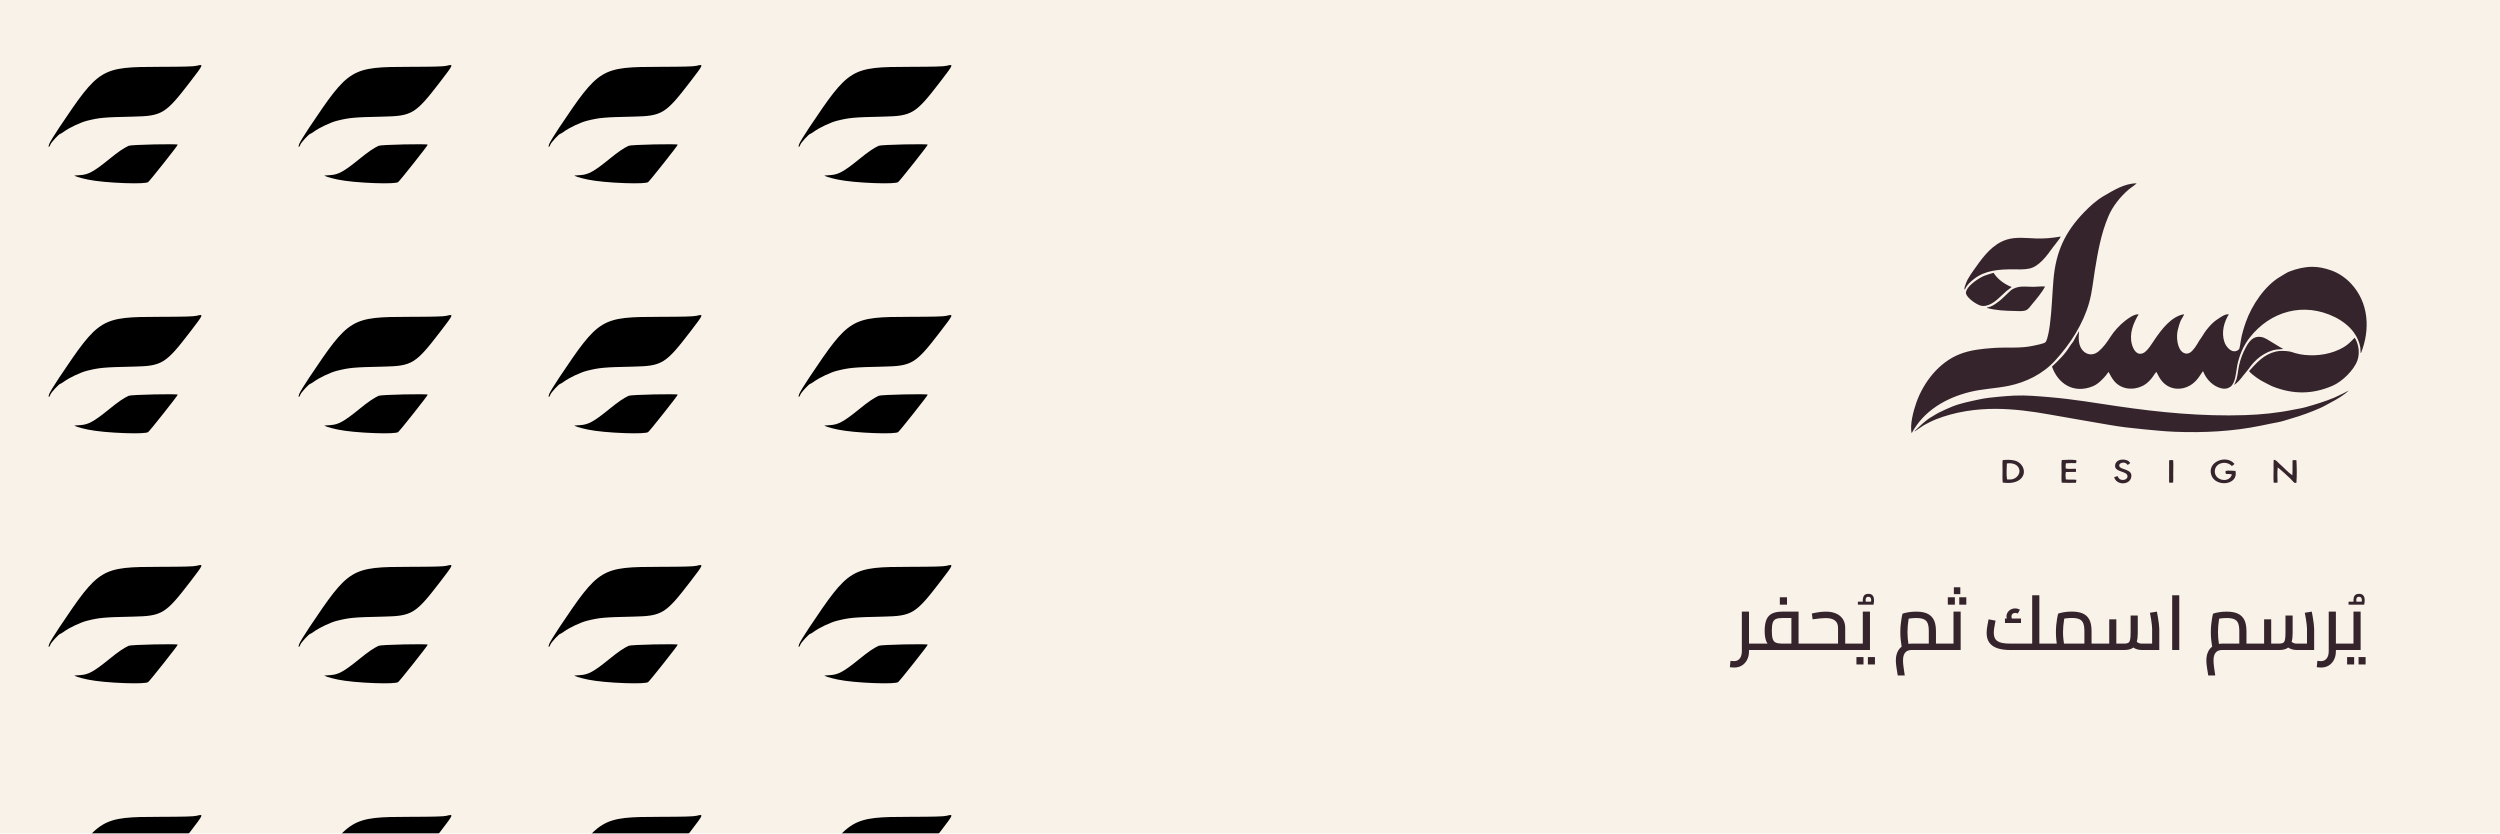
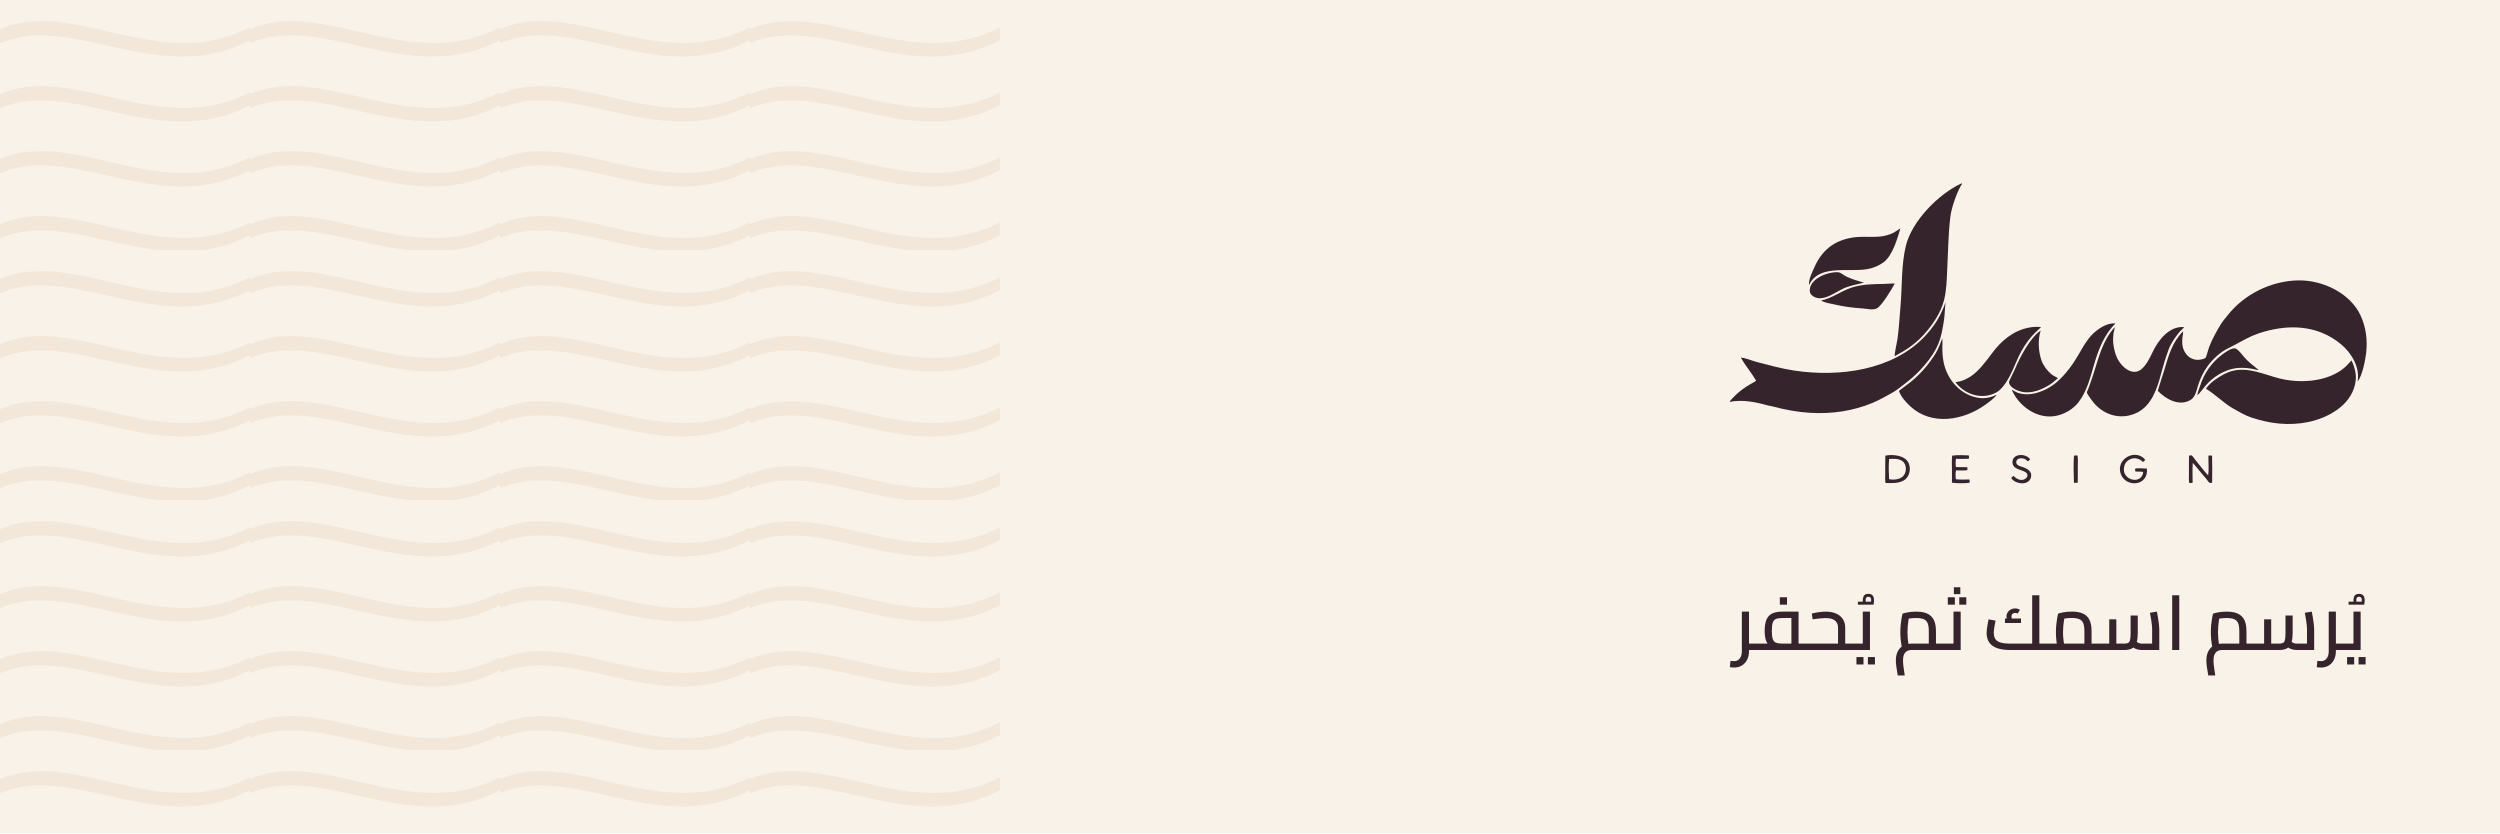
<svg xmlns="http://www.w3.org/2000/svg" viewBox="0 0 1500 500" width="1500" height="500" role="img" aria-label="غلاف الحساب">
  <defs>
-     <pattern id="m" patternUnits="userSpaceOnUse" width="150" height="150" viewBox="0 0 256 256">
-       <path d="       M128 187.53 C112.5 186.98 98.7 185.66 90.08 183.9 C82 182.24 74.62 179.95 76.62 179.72 C77.04 179.67 79.68       179.48 82.5 179.3 C90.59 178.76 96.24 175.61 111.96 162.86 C121.15 155.4 126.26 151.89 131.75 149.27 C134.16       148.12 182 147.07 182 148.17 C182 149.13 153.91 184.62 151.71 186.44 C150.33 187.58 141.26 187.99 128 187.53 Z       M50.4 147.43 C51.02 145.67 55.62 138.14 60.62 130.68 C101.57 69.61 103.31 68.56 163.62 68.43 C188.81 68.37       198.37 68.1 201.29 67.37 C208.69 65.51 208.62 65.68 195.04 83.38 C169.45 116.73 166.13 118.77 136.4 119.42       C106.36 120.07 101.88 120.47 89 123.68 C82.52 125.28 70.95 130.75 65.44 134.8 C63.8 136.01 62.15 137 61.79 137       C60.53 137 52.07 146.19 51.56 148.11 C51.27 149.16 50.65 150.16 50.16 150.32 C49.54 150.53 49.61 149.67 50.4       147.43 Z     " />
+     <pattern id="m" patternUnits="userSpaceOnUse" width="150" height="150" viewBox="0 0 1000 1000">
+       <path d="M-80 165 C250 -90 650 370 1080 60 L1080 110 C650 425 250 -30 -80 220Z" fill="#F2E7D8" data-tone="accent" />
+       <path d="M-80 425 C250 170 650 630 1080 320 L1080 370 C650 685 250 230 -80 480Z" fill="#F2E7D8" data-tone="accent" />
+       <path d="M-80 685 C250 430 650 890 1080 580 L1080 630 C650 945 250 490 -80 740Z" fill="#F2E7D8" data-tone="accent" />
+       <path d="M-80 945 C250 690 650 1150 1080 840 L1080 890 C650 1205 250 750 -80 1000Z" fill="#F2E7D8" data-tone="accent" />
    </pattern>
  </defs>
  <rect width="1500" height="500" fill="#F8F2E9" />
  <rect width="600" height="500" fill="url(#m)" />
-   <svg version="1.1" viewBox="0 0 100 65.851" x="700" y="110" width="720" height="180" preserveAspectRatio="xMaxYMid meet">
+   <svg version="1.1" viewBox="0 0 100 47.098" x="700" y="110" width="720" height="180" preserveAspectRatio="xMaxYMid meet">
    <g id="wordmark">
-       <path id="misk06-engrave" fill="#35242C" fill-rule="nonzero" stroke="none" d="M98.757,37.255 C98.749,37.23 98.695,37.257 98.681,37.235 C98.649,37.188 98.64,36.222 98.609,36.037 C98.406,34.842 97.893,33.723 97.19,32.743 C96.173,31.326 94.609,30.151 93.067,29.385 C86.237,25.994 78.865,28.002 74.264,33.941 C72.898,35.705 72.005,37.85 71.579,40.031 C71.325,41.324 71.254,43.79 70.106,44.643 C69.511,45.086 68.83,45.174 68.11,45.001 C66.256,44.556 64.807,43.041 64.117,41.291 C64.09,41.311 64.049,41.275 64.017,41.284 C64.005,41.288 63.322,42.317 63.249,42.426 C62.789,43.114 62.123,43.803 61.421,44.246 C59.249,45.618 56.517,45.328 54.911,43.225 C54.466,42.642 54.181,42.008 53.835,41.378 C53.571,41.648 53.358,42.008 53.144,42.327 C52.638,43.079 51.844,43.917 51.04,44.348 C48.878,45.506 46.15,45.34 44.518,43.325 C44.038,42.732 43.719,42.069 43.353,41.411 C43.115,41.624 42.965,41.931 42.754,42.176 C41.949,43.11 41.026,44.085 39.859,44.557 C35.798,46.198 32.318,44.145 30.924,40.23 C32.365,38.889 33.836,37.441 34.853,35.738 C35.101,35.323 35.478,34.972 35.699,34.54 C36.059,33.835 36.461,33.118 36.864,32.443 C36.89,32.707 36.815,32.97 36.805,33.242 C36.781,33.883 36.788,34.513 36.92,35.139 C37.354,37.205 39.386,38.337 41.157,36.881 C42.168,36.049 43.037,34.841 43.729,33.741 C44.525,32.477 45.771,31.115 46.947,30.195 C47.697,29.607 48.974,28.681 49.946,28.75 C48.767,30.713 47.834,33.007 48.47,35.339 C48.775,36.458 49.531,37.878 50.94,37.268 C51.887,36.857 52.913,35.092 53.495,34.241 C54.984,32.063 57.147,29.178 59.924,28.727 C59.817,29.173 59.385,29.688 59.183,30.148 C58.883,30.827 58.703,31.523 58.525,32.244 C58.183,33.621 58.368,36.468 59.824,37.209 C60.319,37.461 60.741,37.427 61.222,37.157 C61.925,36.76 62.803,35.346 63.181,34.64 C63.333,34.356 63.573,34.121 63.732,33.841 C64.507,32.48 65.878,30.714 67.211,29.867 C67.958,29.393 68.829,28.662 69.744,28.75 C68.63,30.548 68.084,32.772 68.777,34.84 C69.186,36.061 70.667,37.646 71.976,36.437 C72.13,36.294 72.325,34.84 72.372,34.54 C72.592,33.152 73.02,31.769 73.483,30.447 C74.772,26.767 77.701,22.355 81.187,20.4 C81.816,20.047 82.41,19.597 83.084,19.344 C84.697,18.737 86.328,18.328 88.075,18.325 C89.497,18.323 90.841,18.632 92.168,19.095 C93.809,19.667 95.331,20.695 96.527,21.962 C100.477,26.148 100.816,32.053 98.757,37.255 Z     M49.515,0 C48.966,0.532 48.236,0.936 47.645,1.456 C45.867,3.021 44.268,5.011 43.332,7.188 C41.691,11.008 40.995,15.072 40.323,19.167 C39.94,21.501 39.735,23.877 39.095,26.155 C37.759,30.909 34.928,35.288 31.586,38.932 C28.905,41.857 25.226,43.673 21.391,44.456 C18.589,45.028 15.684,45.106 12.906,45.794 C7.639,47.098 2.767,49.916 0.128,54.847 C-0.329,53.042 0.536,49.873 1.157,48.116 C2.73,43.659 6.113,39.31 10.61,37.521 C13.034,36.557 15.603,36.31 18.197,36.13 C21.072,35.93 24.048,36.291 26.881,35.636 C27.362,35.525 29.268,35.193 29.531,34.84 C30.001,34.206 30.338,31.973 30.45,31.146 C30.896,27.835 30.963,24.491 31.249,21.163 C31.773,15.069 33.731,10.753 37.962,6.36 C39.229,5.045 40.674,3.725 42.255,2.803 C44.458,1.518 46.865,0 49.515,0 Z     M96.061,45.487 C95.002,46.502 93.503,47.39 92.168,48.083 C91.369,48.499 90.6,48.975 89.772,49.334 C87.756,50.21 85.699,50.981 83.583,51.583 C82.56,51.875 81.536,52.261 80.488,52.449 C79.258,52.669 78.022,52.937 76.795,53.19 C70.626,54.46 64.221,54.78 57.928,54.536 C55.592,54.446 53.264,54.197 50.94,53.977 C48.477,53.743 45.987,53.458 43.553,53.032 C39.16,52.264 34.76,51.529 30.375,50.739 C26.543,50.049 22.6,49.528 18.696,49.502 C14.244,49.472 9.652,50.151 5.519,51.777 C4.589,52.143 3.705,52.609 2.823,53.081 C2.599,53.201 0.83,54.435 0.827,54.435 C0.798,54.435 0.773,54.397 0.745,54.406 C1.968,53.261 3.133,52.011 4.62,51.193 C5.091,50.934 5.536,50.604 6.018,50.368 C7.008,49.882 7.991,49.42 9.012,49.01 C10.911,48.247 12.911,47.879 14.902,47.441 C16.278,47.139 17.689,46.985 19.095,46.859 C20.293,46.753 21.485,46.646 22.689,46.593 C25.285,46.478 27.894,46.731 30.475,46.945 C35.461,47.357 40.407,48.205 45.349,48.932 C54.59,50.291 63.944,51.187 73.301,50.88 C76.842,50.765 80.416,50.404 83.883,49.694 C84.777,49.511 85.699,49.386 86.578,49.139 C88.709,48.541 90.818,47.9 92.867,47.052 C93.581,46.756 94.261,46.372 94.963,46.058 C95.341,45.889 95.682,45.631 96.061,45.487 Z     M74.177,41.228 C75.906,39.305 77.47,37.531 80.089,36.919 C81.027,36.7 82.136,36.765 83.084,36.909 C83.489,36.971 83.891,37.143 84.282,37.26 C84.947,37.458 85.685,37.598 86.378,37.666 C89.335,37.955 92.39,37.472 94.963,35.965 C95.886,35.424 96.638,34.663 97.359,33.887 C97.782,34.478 97.979,35.14 98.139,35.838 C98.352,36.771 98.303,37.926 97.983,38.833 C97.205,41.037 94.601,43.539 92.468,44.454 C88.101,46.328 83.929,46.352 79.49,44.636 C78.827,44.38 78.233,44.007 77.593,43.703 C76.571,43.218 74.906,42.086 74.177,41.228 Z     M32.771,11.691 C32.765,11.722 32.805,11.748 32.805,11.78 C32.805,11.95 31.249,13.873 31.033,14.175 C29.837,15.85 28.093,18.253 25.983,18.705 C24.774,18.964 23.519,18.881 22.289,18.877 C19.33,18.867 16.209,19.094 13.804,20.999 C12.997,21.637 12.16,22.362 11.808,23.353 C11.8,23.314 11.748,23.297 11.735,23.26 C11.631,22.968 11.931,22.246 12.037,21.962 C12.523,20.664 13.442,19.494 14.232,18.368 C15.97,15.891 17.997,13.285 20.992,12.353 C23.055,11.711 25.264,12.028 27.381,12.099 C29.264,12.162 30.926,12.012 32.771,11.691 Z     M18.097,19.637 C18.976,21.045 20.549,22.188 22.083,22.76 C21.746,23.069 21.284,23.335 20.912,23.659 C19.555,24.842 18.246,26.485 16.4,26.873 C16.106,26.935 15.695,26.945 15.401,26.879 C14.39,26.648 12.414,25.283 12.071,24.258 C11.987,24.007 12.075,23.691 12.182,23.459 C12.761,22.2 14.949,20.723 16.2,20.242 C16.825,20.001 17.467,19.854 18.097,19.637 Z     M29.421,22.661 C28.742,23.912 27.514,25.399 26.582,26.497 C26.191,26.958 25.781,27.653 25.184,27.873 C24.404,28.16 23.409,28.027 22.589,28.013 C20.589,27.979 18.579,27.883 16.652,27.353 C16.679,27.33 16.671,27.285 16.686,27.253 C16.698,27.227 16.963,27.2 16.999,27.191 C17.27,27.123 17.544,27.019 17.797,26.897 C18.185,26.712 18.539,26.428 18.895,26.188 C19.84,25.549 20.639,24.637 21.491,23.88 C21.75,23.649 21.977,23.385 22.289,23.22 C23.851,22.395 25.181,22.72 26.881,22.718 C27.704,22.717 28.634,22.555 29.421,22.661 Z     M81.676,36.337 C81.213,36.438 80.681,36.425 80.189,36.49 C78.935,36.654 77.719,37.274 76.695,38 C75.66,38.734 74.733,39.794 74.013,40.829 C73.672,41.32 73.225,41.741 72.877,42.227 C72.342,42.973 71.659,43.733 70.905,44.262 C71.036,43.89 71.297,43.456 71.423,43.025 C71.707,42.052 71.769,41.02 71.978,40.031 C72.285,38.585 72.814,37.228 73.515,35.938 C74.216,34.646 75.149,33.46 76.795,33.718 C77.714,33.862 78.409,34.427 79.191,34.872 C80.024,35.347 80.82,35.907 81.676,36.337 Z     M20.116,65.686 C20.022,64.866 20.075,64.017 20.075,63.19 C20.075,62.386 20.023,61.55 20.093,60.759 C20.929,60.652 21.963,60.642 22.789,60.867 C24.642,61.373 25.553,63.693 23.887,65.015 C22.866,65.825 21.345,65.863 20.116,65.686 Z     M83.683,64.091 C83.763,62.999 83.706,61.891 83.726,60.794 C84.014,60.727 84.283,60.729 84.581,60.776 C84.67,62.382 84.699,64.121 84.581,65.72 C84.459,65.733 84.312,65.791 84.182,65.743 C83.997,65.675 83.461,65.023 83.284,64.849 C82.399,63.978 81.431,63.133 80.488,62.337 C80.319,63.398 80.454,64.594 80.437,65.686 C80.168,65.737 79.881,65.73 79.59,65.706 C79.508,64.724 79.561,63.688 79.568,62.691 C79.573,62.03 79.527,61.352 79.59,60.699 C80.09,60.652 80.43,61.185 80.791,61.493 C81.766,62.324 82.636,63.362 83.683,64.091 Z     M70.982,61.593 C70.814,61.776 70.633,61.92 70.406,62.051 C69.155,60.722 66.534,61.361 66.671,63.39 C66.801,65.322 69.914,65.833 70.414,63.889 C70.045,63.784 69.605,63.816 69.208,63.797 C68.934,63.631 69.03,63.532 69.03,63.19 C69.066,63.18 69.074,63.126 69.108,63.111 C69.367,62.995 70.838,63.105 71.205,63.119 C71.934,66.302 66.767,66.783 65.885,63.989 C64.963,61.069 69.264,59.463 70.982,61.593 Z     M36.265,60.767 C36.281,61.01 36.335,61.237 36.165,61.411 C35.435,61.409 34.695,61.395 33.969,61.459 C33.914,61.821 33.927,62.215 33.93,62.591 C34.604,62.75 35.451,62.657 36.165,62.646 C36.213,62.886 36.212,63.116 36.165,63.357 C35.433,63.354 34.699,63.334 33.969,63.374 C33.864,63.875 33.899,64.477 33.962,64.987 C34.718,65.093 35.517,64.963 36.265,65.074 C36.265,65.373 36.272,65.467 36.165,65.728 C35.137,65.756 34.098,65.758 33.071,65.712 C32.961,64.977 33.039,64.149 33.036,63.39 C33.033,62.521 32.955,61.586 33.071,60.738 C34.092,60.678 35.267,60.608 36.265,60.767 Z     M48.106,61.393 C47.951,61.549 47.758,61.672 47.546,61.808 C47.37,61.623 47.203,61.427 46.947,61.354 C46.49,61.222 45.51,61.405 45.708,62.092 C45.96,62.965 48.89,62.634 48.272,64.688 C47.795,66.274 45.053,66.266 44.573,64.488 C44.823,64.398 45.101,64.331 45.349,64.263 C45.712,65.572 47.663,65.235 47.491,64.189 C47.304,63.054 44.395,63.473 44.815,61.693 C45.086,60.546 46.677,60.437 47.546,60.862 C47.772,60.972 47.955,61.201 48.106,61.393 Z     M21.024,61.493 C20.991,62.623 20.873,63.881 21.06,64.987 C21.48,65.036 21.973,65.038 22.389,64.906 C23.47,64.564 24.223,63.357 23.526,62.292 C23.018,61.515 21.843,61.345 21.024,61.493 Z     M57.528,60.77 C57.598,61.759 57.543,62.789 57.537,63.789 C57.532,64.419 57.582,65.061 57.524,65.686 C57.219,65.727 56.934,65.728 56.63,65.686 C56.62,64.058 56.618,62.424 56.641,60.794 C56.946,60.719 57.211,60.719 57.528,60.77 Z" />
+       <path id="misk06-engrave" fill="#35242C" fill-rule="nonzero" stroke="none" d="M98.581,31.091 C98.967,28.903 97.64,26.662 96.017,25.298 C92.247,22.131 87.452,22.052 82.958,23.586 C81.656,24.03 80.479,24.723 79.273,25.37 C78.821,25.613 78.361,25.825 77.911,26.073 C76.827,26.67 75.724,27.735 75.001,28.734 C74.335,29.654 73.816,30.775 73.491,31.859 C73.261,32.623 73.076,33.597 72.303,34.035 C70.521,35.042 68.475,33.883 67.211,32.58 C67.51,31.484 67.908,30.391 68.235,29.295 C68.911,27.032 69.453,24.955 71.181,23.234 C71.214,23.523 71.122,23.854 71.081,24.168 C71.03,24.554 71.021,24.983 71.07,25.369 C71.251,26.798 72.418,27.93 73.905,27.677 C74.178,27.631 74.468,27.556 74.706,27.406 C74.797,27.349 75.162,25.986 75.243,25.77 C75.723,24.488 76.378,23.336 77.078,22.165 C77.386,21.648 77.797,21.195 78.168,20.723 C80.796,17.38 85.054,15.299 89.287,15.236 C93.07,15.18 97.445,17.215 99.071,20.803 C99.898,22.628 100.14,24.577 99.927,26.571 C99.812,27.643 99.29,30.323 98.581,31.091 Z     M0.038,34.302 C0.042,34.284 0,34.281 0,34.262 C0,34.169 0.802,33.363 0.92,33.252 C1.616,32.594 2.409,32.002 3.243,31.533 C3.546,31.362 3.88,31.2 4.148,30.977 C3.419,29.73 2.462,28.628 1.747,27.372 C2.427,27.372 3.486,27.851 4.204,28.035 C6.17,28.537 8.118,29.092 10.133,29.395 C17.143,30.45 25.566,29.394 30.642,24.011 C31.721,22.867 32.635,21.598 33.277,20.162 C33.493,19.679 33.728,19.221 33.847,18.7 C33.889,18.962 33.831,19.182 33.816,19.441 C33.769,20.241 33.719,21.053 33.584,21.844 C33.379,23.055 33.221,24.058 32.75,25.209 C31.88,27.332 29.729,29.733 27.919,31.13 C27.118,31.747 26.326,32.437 25.435,32.923 C24.461,33.456 23.496,34.022 22.471,34.45 C19.347,35.753 16.005,36.236 12.616,36.027 C10.672,35.907 8.72,35.554 6.848,35.048 C6.533,34.963 6.202,34.934 5.887,34.845 C3.995,34.314 1.998,33.927 0.038,34.302 Z     M97.619,27.798 C97.944,28.456 98.149,29.13 98.264,29.856 C98.355,30.437 98.294,31.05 98.163,31.618 C97.395,34.935 93.904,36.842 90.809,37.477 C87.759,38.102 84.831,37.733 81.917,36.772 C80.932,36.447 80.012,35.898 79.113,35.396 C77.549,34.525 76.31,33.168 74.778,32.259 C75.1,31.686 75.763,31.13 76.308,30.758 C77.158,30.178 78.022,29.664 79.032,29.424 C81.45,28.85 83.883,29.994 86.163,30.592 C89.29,31.413 93.303,31.23 96.017,29.328 C96.644,28.888 97.134,28.344 97.619,27.798 Z     M36.411,0 C36.411,0.026 36.465,0.027 36.468,0.053 C36.475,0.138 36.289,0.374 36.247,0.453 C36.039,0.848 35.842,1.24 35.677,1.655 C35.197,2.866 34.77,4.115 34.62,5.421 C34.31,8.108 34.292,10.814 34.15,13.512 C34.063,15.169 34.054,16.789 33.634,18.399 C33.118,20.377 31.835,22.238 30.482,23.748 C29.578,24.756 28.433,25.662 27.278,26.358 C26.828,26.629 26.346,26.857 25.916,27.154 C25.832,26.757 26.255,25.053 26.335,24.488 C26.578,22.763 26.663,21.015 26.816,19.281 C27.095,16.13 26.913,12.916 27.652,9.827 C28.582,5.942 32.823,1.623 36.411,0 Z     M71.346,22.565 C71.115,22.888 70.761,23.128 70.515,23.447 C69.884,24.261 69.27,25.118 68.907,26.09 C68.442,27.339 68.048,28.645 67.71,29.936 C67.129,32.153 66.253,34.819 64.051,35.951 C61.669,37.175 59.023,36.554 57.263,34.583 C57.056,34.351 56.061,33.056 56.076,32.82 C56.087,32.644 56.241,32.426 56.3,32.259 C56.574,31.487 56.856,30.716 57.105,29.936 C57.94,27.326 58.559,24.674 60.446,22.581 C60.446,22.855 60.322,23.161 60.276,23.447 C60.159,24.177 60.16,24.963 60.298,25.69 C60.414,26.3 60.568,26.888 60.834,27.452 C61.446,28.746 63.166,30.333 64.594,29.215 C65.347,28.625 65.962,27.426 66.357,26.571 C67.244,24.654 68.983,22.37 71.346,22.565 Z     M41.939,33.216 C41.436,33.817 40.732,34.331 40.096,34.783 C36.688,37.208 31.754,38.105 28.399,35.048 C27.674,34.386 26.888,33.52 26.571,32.58 C27.121,32.154 27.69,31.75 28.239,31.321 C29.852,30.061 31.296,28.391 32.36,26.651 C32.798,25.936 33.055,25.127 33.366,24.356 C33.439,24.782 33.386,25.251 33.385,25.69 C33.384,26.497 33.424,27.301 33.585,28.093 C34.157,30.917 36.356,33.375 39.295,33.712 C39.908,33.783 40.635,33.674 41.218,33.484 C41.468,33.402 41.696,33.25 41.939,33.216 Z     M60.563,22.005 C58.801,23.712 57.883,26.11 57.213,28.414 C56.617,30.46 56.096,32.619 54.778,34.342 C54.098,35.232 53.143,35.864 52.114,36.255 C48.955,37.455 45.638,35.382 44.318,32.5 C44.326,32.473 44.314,32.419 44.342,32.419 C44.348,32.419 44.993,32.8 45.143,32.853 C45.673,33.041 46.182,33.12 46.746,33.118 C48.334,33.111 50.21,32.219 51.392,31.172 C52.817,29.911 53.921,28.37 54.862,26.731 C55.46,25.69 56.069,24.591 56.92,23.729 C57.792,22.845 59.278,21.838 60.563,22.005 Z     M26.797,7.089 C26.327,8.684 25.561,11.356 24.153,12.395 C23.535,12.85 22.814,13.175 22.07,13.369 C19.079,14.148 14.073,12.486 12.456,15.975 C12.342,15.106 13.005,13.83 13.365,13.032 C14.642,10.207 16.837,8.723 19.907,8.441 C21.429,8.302 23.168,8.576 24.634,8.165 C25.046,8.049 25.461,7.906 25.836,7.692 C26.161,7.505 26.475,7.247 26.797,7.089 Z     M48.884,22.565 C48.425,23.035 47.911,23.463 47.467,23.958 C46.616,24.908 45.892,26.064 45.352,27.212 C44.53,28.962 43.807,31.194 42.328,32.5 C42.074,32.724 41.767,32.882 41.458,33.016 C39.324,33.94 36.812,33.057 35.444,31.218 C35.673,31.159 35.931,31.142 36.17,31.082 C36.75,30.935 37.266,30.66 37.773,30.351 C39.004,29.602 40.344,27.815 41.203,26.651 C42.633,24.712 44.511,23.144 46.906,22.665 C47.546,22.536 48.235,22.495 48.884,22.565 Z     M51.541,30.577 C51.174,30.878 50.827,31.222 50.431,31.486 C49.151,32.34 47.436,33.079 45.864,32.726 C45.169,32.569 43.925,32.083 43.846,31.218 C43.83,31.037 44.638,29.526 44.765,29.215 C45.488,27.432 47.198,24.158 48.829,23.115 C48.339,24.484 48.467,26.493 48.965,27.853 C49.253,28.639 49.877,29.437 50.511,29.977 C50.817,30.238 51.207,30.377 51.541,30.577 Z     M25.916,15.734 C25.479,16.549 23.882,19.229 23.112,19.622 C22.459,19.956 21.652,19.696 20.948,19.649 C19.459,19.55 17.91,19.367 16.462,19.017 C15.774,18.85 14.968,18.782 14.357,18.399 C16.066,18.042 17.455,16.927 19.106,16.382 C20.78,15.828 22.483,15.82 24.233,15.792 C24.793,15.783 25.364,15.695 25.916,15.734 Z     M83.045,29.295 C82.758,29.32 82.326,29.172 81.997,29.114 C81.161,28.968 80.276,28.902 79.433,29.025 C77.641,29.285 75.857,30.399 74.7,31.779 C74.282,32.276 73.894,32.83 73.424,33.276 C73.428,32.88 73.724,32.199 73.855,31.779 C74.455,29.845 75.656,28.144 77.27,26.914 C77.694,26.591 78.812,25.783 79.353,25.918 C79.807,26.031 80.407,26.852 80.707,27.212 C81.381,28.019 82.231,28.645 83.045,29.295 Z     M17.023,13.96 C17.428,13.985 17.986,14.491 18.385,14.67 C19.262,15.065 20.145,15.34 21.071,15.595 C19.901,15.899 18.77,16.047 17.664,16.604 C16.634,17.123 15.302,18.061 14.139,18.045 C13.486,18.037 12.585,17.627 12.567,16.877 C12.521,14.936 15.44,13.861 17.023,13.96 Z     M24.474,47.041 C24.356,46.602 24.424,46.038 24.425,45.559 C24.428,44.625 24.402,43.688 24.434,42.755 C25.371,42.544 26.806,42.657 27.598,43.288 C28.608,44.091 28.458,45.963 27.358,46.623 C26.489,47.144 25.453,47.062 24.474,47.041 Z     M25.034,43.271 C24.921,44.279 24.969,45.415 25.025,46.44 C25.666,46.596 26.582,46.506 27.117,46.077 C27.809,45.522 27.875,44.156 27.117,43.617 C26.504,43.179 25.749,43.24 25.034,43.271 Z     M75.107,45.846 C75.27,44.9 75.128,43.741 75.157,42.755 C75.352,42.713 75.531,42.719 75.728,42.755 C75.768,44.168 75.764,45.588 75.737,47.001 C75.616,47.015 75.478,47.054 75.347,47.025 C75.239,47.001 74.84,46.396 74.731,46.28 C74.021,45.515 73.403,44.649 72.703,43.883 C72.621,44.879 72.671,45.915 72.676,46.921 C72.605,46.98 72.712,47.005 72.623,47.029 C72.481,47.067 72.288,47.03 72.142,47.026 C72.058,46.544 72.102,45.983 72.1,45.478 C72.097,44.571 72.08,43.661 72.112,42.755 C72.23,42.73 72.406,42.675 72.543,42.725 C72.639,42.761 73.047,43.358 73.147,43.476 C73.808,44.257 74.401,45.102 75.107,45.846 Z     M65.233,43.395 C65.168,43.482 65.008,43.732 64.852,43.732 C64.811,43.732 64.694,43.583 64.662,43.556 C64.469,43.389 64.215,43.276 63.971,43.211 C63.31,43.035 62.571,43.329 62.175,43.876 C61.999,44.119 61.941,44.387 61.896,44.677 C61.595,46.616 64.667,47.394 64.923,45.318 C64.535,45.209 64.095,45.286 63.688,45.238 C63.674,45.122 63.586,44.842 63.73,44.762 C63.813,44.716 65.343,44.753 65.493,44.781 C65.814,47.552 62.132,47.857 61.374,45.559 C60.616,43.263 63.72,41.563 65.233,43.395 Z     M37.532,42.712 C37.588,42.902 37.589,43.033 37.554,43.235 C36.89,43.269 36.199,43.271 35.53,43.248 C35.446,43.636 35.463,44.105 35.495,44.517 C36.074,44.6 36.702,44.514 37.292,44.572 C37.3,44.638 37.373,44.96 37.292,45.012 C37.112,45.129 35.837,45.058 35.53,45.068 C35.412,45.48 35.471,46.002 35.499,46.44 C36.129,46.569 36.875,46.483 37.532,46.49 C37.57,46.522 37.621,46.464 37.646,46.52 C37.701,46.646 37.66,46.865 37.66,47.001 C37.071,47.121 35.501,47.102 34.891,47.001 C34.881,46.36 34.904,45.719 34.897,45.078 C34.889,44.308 34.84,43.52 34.926,42.755 C35.749,42.615 36.688,42.695 37.532,42.712 Z     M47.178,43.315 C47.098,43.404 46.955,43.586 46.826,43.617 C46.736,43.638 46.497,43.364 46.41,43.315 C46.028,43.102 45.231,43.052 45.029,43.556 C44.814,44.093 45.356,44.36 45.784,44.477 C46.628,44.708 47.64,45.228 47.253,46.28 C46.811,47.483 44.902,47.228 44.262,46.358 C44.262,46.326 44.215,46.311 44.208,46.28 C44.187,46.176 44.508,45.993 44.583,45.928 C45.037,46.481 45.932,46.852 46.536,46.28 C46.646,46.175 46.749,46.04 46.749,45.879 C46.749,44.868 44.589,45.211 44.406,43.956 C44.187,42.462 46.354,42.253 47.178,43.315 Z     M54.597,42.727 C54.71,43.233 54.648,43.827 54.647,44.357 C54.646,45.237 54.664,46.121 54.638,47.001 C54.441,47.033 54.248,47.027 54.044,47.001 C54.003,45.601 53.953,44.151 54.047,42.755 C54.231,42.718 54.396,42.712 54.597,42.727 Z" />
    </g>
  </svg>
  <path transform="translate(1039.76 390.00) scale(0.046)" d="M16.901 228.585Q4.112 228.585 -10.599 227.138Q-25.31 225.69 -39.942 224.585L-31.89 141.681Q-17.363 142.575 -4.731 143.917Q7.901 145.259 16.48 145.259Q61.373 145.259 88.792 111.076Q116.212 76.893 116.212 15.684V-500.527H209.593V-83.326H316.855Q322.75 -83.326 326.697 -80.404Q330.645 -77.483 332.697 -72.14Q334.75 -66.797 335.803 -59.191Q336.855 -51.585 336.855 -42.11Q336.855 -32.635 335.803 -24.582Q334.75 -16.528 332.697 -11.186Q330.645 -5.843 326.697 -2.921Q322.75 0.0 316.855 0.0L209.593 2.4868995751603507e-14V15.684Q209.593 78.686 184.987 126.976Q160.381 175.267 117.168 201.926Q73.956 228.585 16.901 228.585ZM317.0 0.0Q311.105 0.0 307.158 -2.921Q303.211 -5.843 301.158 -11.186Q299.105 -16.528 298.053 -24.582Q297.0 -32.635 297.0 -42.11Q297.0 -55.006 298.605 -63.929Q300.211 -72.851 304.711 -78.088Q309.211 -83.326 317.0 -83.326H452.002Q442.156 -96.734 435.288 -113.131Q413.891 -164.211 413.891 -250.211Q413.891 -335.157 435.288 -390.815Q456.684 -446.473 506.975 -473.5Q557.266 -500.527 643.739 -500.527H856.006V-83.326H963.269Q969.164 -83.326 973.111 -80.404Q977.058 -77.483 979.111 -72.14Q981.164 -66.797 982.216 -59.191Q983.269 -51.585 983.269 -42.11Q983.269 -32.635 982.216 -24.582Q981.164 -16.528 979.111 -11.186Q977.058 -5.843 973.111 -2.921Q969.164 0.0 963.269 0.0ZM643.739 -83.326H762.626V-417.201H643.739Q589.531 -417.201 559.875 -403.991Q530.219 -390.781 518.745 -354.81Q507.272 -318.838 507.272 -250.211Q507.272 -180.53 518.745 -144.716Q530.219 -108.903 559.875 -96.114Q589.531 -83.326 643.739 -83.326ZM611.733 -591.053V-687.69H705.324V-591.053ZM963.0 0.0Q957.105 0.0 953.158 -2.921Q949.211 -5.843 947.158 -11.186Q945.105 -16.528 944.053 -24.582Q943.0 -32.635 943.0 -42.11Q943.0 -55.006 944.605 -63.929Q946.211 -72.851 950.711 -78.088Q955.211 -83.326 963.0 -83.326H1371.046V-288.624Q1371.046 -352.149 1331.388 -384.228Q1291.731 -416.307 1209.363 -416.307Q1184.206 -416.307 1137.734 -412.123Q1091.263 -407.939 1039.159 -400.255L1029.105 -475.737Q1070.421 -485.843 1118.263 -493.185Q1166.104 -500.527 1211.156 -500.527Q1288.841 -500.527 1345.501 -475.657Q1402.16 -450.788 1433.293 -403.575Q1464.426 -356.363 1464.426 -288.624V-83.326H1571.689Q1577.583 -83.326 1581.531 -80.404Q1585.478 -77.483 1587.531 -72.14Q1589.583 -66.797 1590.636 -59.191Q1591.689 -51.585 1591.689 -42.11Q1591.689 -32.635 1590.636 -24.582Q1589.583 -16.528 1587.531 -11.186Q1585.478 -5.843 1581.531 -2.921Q1577.583 0.0 1571.689 0.0ZM1629.895 -591.525V-630.053H1694.125Q1691.101 -667.474 1700.949 -693.765Q1715.528 -732.687 1766.425 -732.687Q1800.689 -732.687 1818.321 -715.002Q1835.953 -697.318 1839.558 -665.659Q1843.164 -634.0 1833.848 -591.525ZM1732.206 -630.053H1801.604Q1805.059 -659.141 1799.635 -673.29Q1791.635 -694.159 1766.425 -694.159Q1741.214 -694.159 1733.661 -673.343Q1728.495 -659.104 1732.206 -630.053ZM1572.0 0.0Q1566.105 0.0 1562.158 -2.921Q1558.211 -5.843 1556.158 -11.186Q1554.105 -16.528 1553.053 -24.582Q1552.0 -32.635 1552.0 -42.11Q1552.0 -55.006 1553.605 -63.929Q1555.211 -72.851 1559.711 -78.088Q1564.211 -83.326 1572.0 -83.326H1694.011V-500.527H1787.392V0.0ZM1610.947 189.06V92.423H1702.958V189.06ZM1760.272 189.06V92.423H1852.283V189.06ZM2149.789 332.0Q2140.0 275.737 2132.5 224.79Q2125.0 173.843 2125.0 137.0Q2125.0 68.524 2149.554 19.232Q2168.768 -19.339 2201.1 -44.036Q2199.577 -51.847 2197.925 -61.265Q2192.319 -93.212 2187.872 -137.844Q2183.425 -182.475 2183.425 -232.948Q2183.425 -281.948 2187.977 -328.343Q2192.53 -374.737 2199.135 -412.685Q2205.741 -450.632 2211.741 -473.527Q2234.689 -482.737 2283.584 -491.632Q2332.479 -500.527 2390.796 -500.527Q2444.904 -500.527 2486.984 -490.973Q2529.064 -481.42 2559.67 -461.261Q2590.275 -441.102 2609.985 -411.075Q2629.695 -381.049 2638.958 -339.549Q2648.22 -298.05 2648.22 -245.316V-83.326H2755.483Q2761.377 -83.326 2765.325 -80.404Q2769.272 -77.483 2771.325 -72.14Q2773.377 -66.797 2774.43 -59.191Q2775.483 -51.585 2775.483 -42.11Q2775.483 -32.635 2774.43 -24.582Q2773.377 -16.528 2771.325 -11.186Q2769.272 -5.843 2765.325 -2.921Q2761.377 0.0 2755.483 0.0H2329.381Q2313.381 0.0 2294.381 4.5Q2275.381 9.0 2257.881 22.5Q2240.381 36.0 2229.381 63.5Q2218.381 91.0 2218.381 137.0Q2218.381 174.579 2225.328 223.263Q2232.275 271.947 2241.064 332.0ZM2288.794 -80.32Q2308.109 -83.326 2329.381 -83.326H2554.84V-245.632Q2554.84 -310.575 2540.209 -347.889Q2525.579 -385.203 2489.449 -401.202Q2453.319 -417.201 2390.269 -417.201Q2349.322 -417.201 2308.349 -411.359Q2300.006 -410.17 2292.411 -408.816Q2290.943 -400.605 2289.489 -391.656Q2283.594 -355.366 2280.2 -314.314Q2276.805 -273.263 2276.805 -233.264Q2276.805 -192.16 2280.2 -152.003Q2283.594 -111.846 2288.489 -82.162Q2288.65 -81.189 2288.794 -80.32ZM2755.0 0.0Q2749.105 0.0 2745.158 -2.921Q2741.211 -5.843 2739.158 -11.186Q2737.105 -16.528 2736.053 -24.582Q2735.0 -32.635 2735.0 -42.11Q2735.0 -55.006 2736.605 -63.929Q2738.211 -72.851 2742.711 -78.088Q2747.211 -83.326 2755.0 -83.326H2877.011V-500.527H2970.392V0.0ZM2952.069 -591.053V-687.69H3044.081V-591.053ZM2802.744 -591.053V-687.69H2894.755V-591.053ZM2881.697 -728.742V-818.061H2965.812V-728.742ZM3614.744 0.0Q3513.637 0.0 3445.583 -24.37Q3377.528 -48.739 3343.264 -97.951Q3309.0 -147.164 3309.0 -222.692Q3309.0 -246.692 3312.395 -274.271Q3315.789 -301.849 3320.631 -327.822Q3325.473 -353.796 3329.473 -373.138Q3333.473 -392.48 3334.684 -400.006L3425.538 -382.951Q3422.538 -367.057 3417.196 -339.899Q3411.854 -312.742 3407.117 -281.901Q3402.381 -251.06 3402.381 -223.113Q3402.381 -185.692 3414.197 -158.955Q3426.013 -132.219 3451.407 -115.298Q3476.802 -98.377 3517.643 -90.852Q3558.484 -83.326 3616.64 -83.326H3903.371V-714.156H3996.752V-83.326H4104.014Q4109.909 -83.326 4113.856 -80.404Q4117.804 -77.483 4119.856 -72.14Q4121.909 -66.797 4122.961 -59.191Q4124.014 -51.585 4124.014 -42.11Q4124.014 -32.635 4122.961 -24.582Q4121.909 -16.528 4119.856 -11.186Q4117.804 -5.843 4113.856 -2.921Q4109.909 0.0 4104.014 0.0ZM3548.16 -352.531V-410.799H3571.267Q3568.003 -423.191 3568.003 -436.377Q3568.003 -466.852 3583.399 -491.011Q3598.794 -515.17 3624.269 -528.907Q3649.744 -542.645 3679.64 -542.645Q3696.483 -542.645 3713.536 -537.934Q3730.59 -533.223 3743.116 -524.802L3714.904 -475.377Q3706.693 -480.377 3698.877 -481.93Q3691.062 -483.483 3682.851 -483.483Q3659.64 -483.483 3646.245 -470.535Q3632.851 -457.588 3632.851 -436.693Q3632.851 -423.904 3638.193 -412.168Q3638.504 -411.483 3638.831 -410.799H3757.591V-352.531ZM4103.895 0.0Q4098.07 -0.026 4094.158 -2.921Q4090.211 -5.843 4088.158 -11.186Q4086.105 -16.528 4085.053 -24.582Q4084.0 -32.635 4084.0 -42.11Q4084.0 -55.006 4085.605 -63.929Q4087.211 -72.851 4091.711 -78.088Q4096.181 -83.29 4103.895 -83.325L4104.0 -83.326H4223.944Q4220.404 -107.758 4217.394 -138.002Q4212.946 -182.686 4212.946 -233.159Q4212.946 -282.264 4217.499 -328.764Q4222.052 -375.264 4228.657 -413.211Q4235.263 -451.159 4241.263 -474.053Q4263.684 -483.053 4312.527 -492.053Q4361.37 -501.053 4420.528 -501.053Q4506.003 -501.053 4563.398 -476.053Q4620.794 -451.053 4649.268 -395.395Q4677.742 -339.737 4677.742 -245.527V-83.326H4785.005Q4790.899 -83.326 4794.847 -80.404Q4798.794 -77.483 4800.847 -72.14Q4802.899 -66.797 4803.952 -59.191Q4805.005 -51.585 4805.005 -42.11Q4805.005 -32.635 4803.952 -24.582Q4802.899 -16.528 4800.847 -11.186Q4798.794 -5.843 4794.847 -2.921Q4790.899 0.0 4785.005 0.0ZM4317.829 -83.326H4584.361V-245.843Q4584.361 -311.524 4569.468 -348.837Q4554.574 -386.151 4518.602 -401.939Q4482.63 -417.728 4420.528 -417.728Q4378.739 -417.728 4337.818 -411.886Q4329.51 -410.7 4321.946 -409.351Q4320.53 -401.424 4319.116 -392.762Q4313.222 -356.63 4309.327 -315.315Q4305.433 -274.0 4305.433 -233.159Q4305.433 -192.266 4309.274 -152.109Q4313.045 -112.695 4317.829 -83.326ZM5328.066 0.0Q5292.064 0.0 5257.458 -13.737Q5239.327 -20.934 5222.143 -32.277Q5214.51 -26.051 5205.852 -21.238Q5167.639 0.0 5105.214 0.0H4785.0Q4779.105 0.0 4775.158 -2.921Q4771.211 -5.843 4769.158 -11.186Q4767.105 -16.528 4766.053 -24.582Q4765.0 -32.635 4765.0 -42.11Q4765.0 -55.006 4766.605 -63.929Q4768.211 -72.851 4772.711 -78.088Q4777.211 -83.326 4785.0 -83.326H4908.366V-400.0H5000.853V-83.326H5105.214Q5138.687 -83.326 5155.976 -93.168Q5173.266 -103.01 5180.213 -132.957Q5187.16 -162.904 5187.16 -221.22V-450.0H5280.541V-221.22Q5280.541 -151.677 5267.15 -105.898Q5279.991 -96.803 5291.224 -91.615Q5309.171 -83.326 5328.066 -83.326H5467.744V-277.157Q5467.744 -294.63 5464.244 -327.472Q5460.744 -360.314 5454.296 -401.867Q5447.849 -443.42 5438.955 -485.63L5530.229 -500.527Q5537.229 -465.316 5544.177 -421.947Q5551.125 -378.579 5556.125 -339.763Q5561.125 -300.947 5561.125 -277.157V0.0ZM5729.314 0.0V-714.156H5821.8V0.0ZM6199.789 332.0Q6190.0 275.737 6182.5 224.79Q6175.0 173.843 6175.0 137.0Q6175.0 68.524 6199.554 19.232Q6218.768 -19.34 6251.1 -44.036Q6249.578 -51.842 6247.925 -61.265Q6242.319 -93.212 6237.872 -137.844Q6233.425 -182.475 6233.425 -232.948Q6233.425 -281.948 6237.977 -328.343Q6242.53 -374.737 6249.135 -412.685Q6255.741 -450.632 6261.741 -473.527Q6284.688 -482.737 6333.584 -491.632Q6382.479 -500.527 6440.796 -500.527Q6494.904 -500.527 6536.984 -490.973Q6579.064 -481.42 6609.67 -461.261Q6640.275 -441.102 6659.985 -411.075Q6679.695 -381.049 6688.958 -339.549Q6698.22 -298.05 6698.22 -245.316V-83.326H6805.483Q6811.377 -83.326 6815.325 -80.404Q6819.272 -77.483 6821.325 -72.14Q6823.377 -66.797 6824.43 -59.191Q6825.483 -51.585 6825.483 -42.11Q6825.483 -32.635 6824.43 -24.582Q6823.377 -16.528 6821.325 -11.186Q6819.272 -5.843 6815.325 -2.921Q6811.377 0.0 6805.483 0.0H6379.381Q6363.381 0.0 6344.381 4.5Q6325.381 9.0 6307.881 22.5Q6290.381 36.0 6279.381 63.5Q6268.381 91.0 6268.381 137.0Q6268.381 174.579 6275.328 223.263Q6282.275 271.947 6291.064 332.0ZM6338.794 -80.32Q6358.109 -83.326 6379.381 -83.326H6604.84V-245.632Q6604.84 -310.575 6590.209 -347.889Q6575.579 -385.203 6539.449 -401.202Q6503.319 -417.201 6440.269 -417.201Q6399.322 -417.201 6358.349 -411.359Q6350.006 -410.17 6342.411 -408.816Q6340.943 -400.605 6339.489 -391.656Q6333.595 -355.366 6330.2 -314.314Q6326.805 -273.263 6326.805 -233.264Q6326.805 -192.16 6330.2 -152.003Q6333.595 -111.846 6338.489 -82.162Q6338.65 -81.187 6338.794 -80.32ZM7348.066 0.0Q7312.064 0.0 7277.458 -13.737Q7259.327 -20.934 7242.143 -32.277Q7234.51 -26.051 7225.852 -21.238Q7187.639 0.0 7125.214 0.0H6805.0Q6799.105 0.0 6795.158 -2.921Q6791.211 -5.843 6789.158 -11.186Q6787.105 -16.528 6786.053 -24.582Q6785.0 -32.635 6785.0 -42.11Q6785.0 -55.006 6786.605 -63.929Q6788.211 -72.851 6792.711 -78.088Q6797.211 -83.326 6805.0 -83.326H6928.366V-400.0H7020.853V-83.326H7125.214Q7158.687 -83.326 7175.976 -93.168Q7193.266 -103.01 7200.213 -132.957Q7207.16 -162.904 7207.16 -221.22V-450.0H7300.541V-221.22Q7300.541 -151.677 7287.15 -105.898Q7299.991 -96.803 7311.224 -91.615Q7329.171 -83.326 7348.066 -83.326H7487.744V-277.157Q7487.744 -294.63 7484.244 -327.472Q7480.744 -360.314 7474.296 -401.867Q7467.849 -443.42 7458.955 -485.63L7550.229 -500.527Q7557.229 -465.316 7564.177 -421.947Q7571.125 -378.579 7576.125 -339.763Q7581.125 -300.947 7581.125 -277.157V0.0ZM7671.901 228.585Q7659.112 228.585 7644.401 227.138Q7629.69 225.69 7615.058 224.585L7623.11 141.681Q7637.637 142.575 7650.269 143.917Q7662.901 145.259 7671.479 145.259Q7716.373 145.259 7743.792 111.076Q7771.212 76.893 7771.212 15.684V-500.527H7864.593V-83.326H7971.855Q7977.75 -83.326 7981.697 -80.404Q7985.645 -77.483 7987.697 -72.14Q7989.75 -66.797 7990.803 -59.191Q7991.855 -51.585 7991.855 -42.11Q7991.855 -32.635 7990.803 -24.582Q7989.75 -16.528 7987.697 -11.186Q7985.645 -5.843 7981.697 -2.921Q7977.75 0.0 7971.855 0.0L7864.593 2.4868995751603507e-14V15.684Q7864.593 78.686 7839.987 126.976Q7815.381 175.267 7772.168 201.926Q7728.956 228.585 7671.901 228.585ZM8029.895 -591.525V-630.053H8094.125Q8091.101 -667.474 8100.949 -693.765Q8115.528 -732.687 8166.425 -732.687Q8200.688 -732.687 8218.321 -715.002Q8235.953 -697.318 8239.559 -665.659Q8243.164 -634.0 8233.848 -591.525ZM8132.207 -630.053H8201.604Q8205.059 -659.142 8199.635 -673.29Q8191.635 -694.159 8166.425 -694.159Q8141.214 -694.159 8133.661 -673.343Q8128.495 -659.105 8132.207 -630.053ZM7972.0 0.0Q7966.105 0.0 7962.158 -2.921Q7958.211 -5.843 7956.158 -11.186Q7954.105 -16.528 7953.053 -24.582Q7952.0 -32.635 7952.0 -42.11Q7952.0 -55.006 7953.605 -63.929Q7955.211 -72.851 7959.711 -78.088Q7964.211 -83.326 7972.0 -83.326H8094.011V-500.527H8187.392V0.0ZM8010.946 189.06V92.423H8102.958V189.06ZM8160.272 189.06V92.423H8252.283V189.06Z" fill="#35242C" aria-label="يُرسم اسمك ثم يُحفر" />
</svg>
